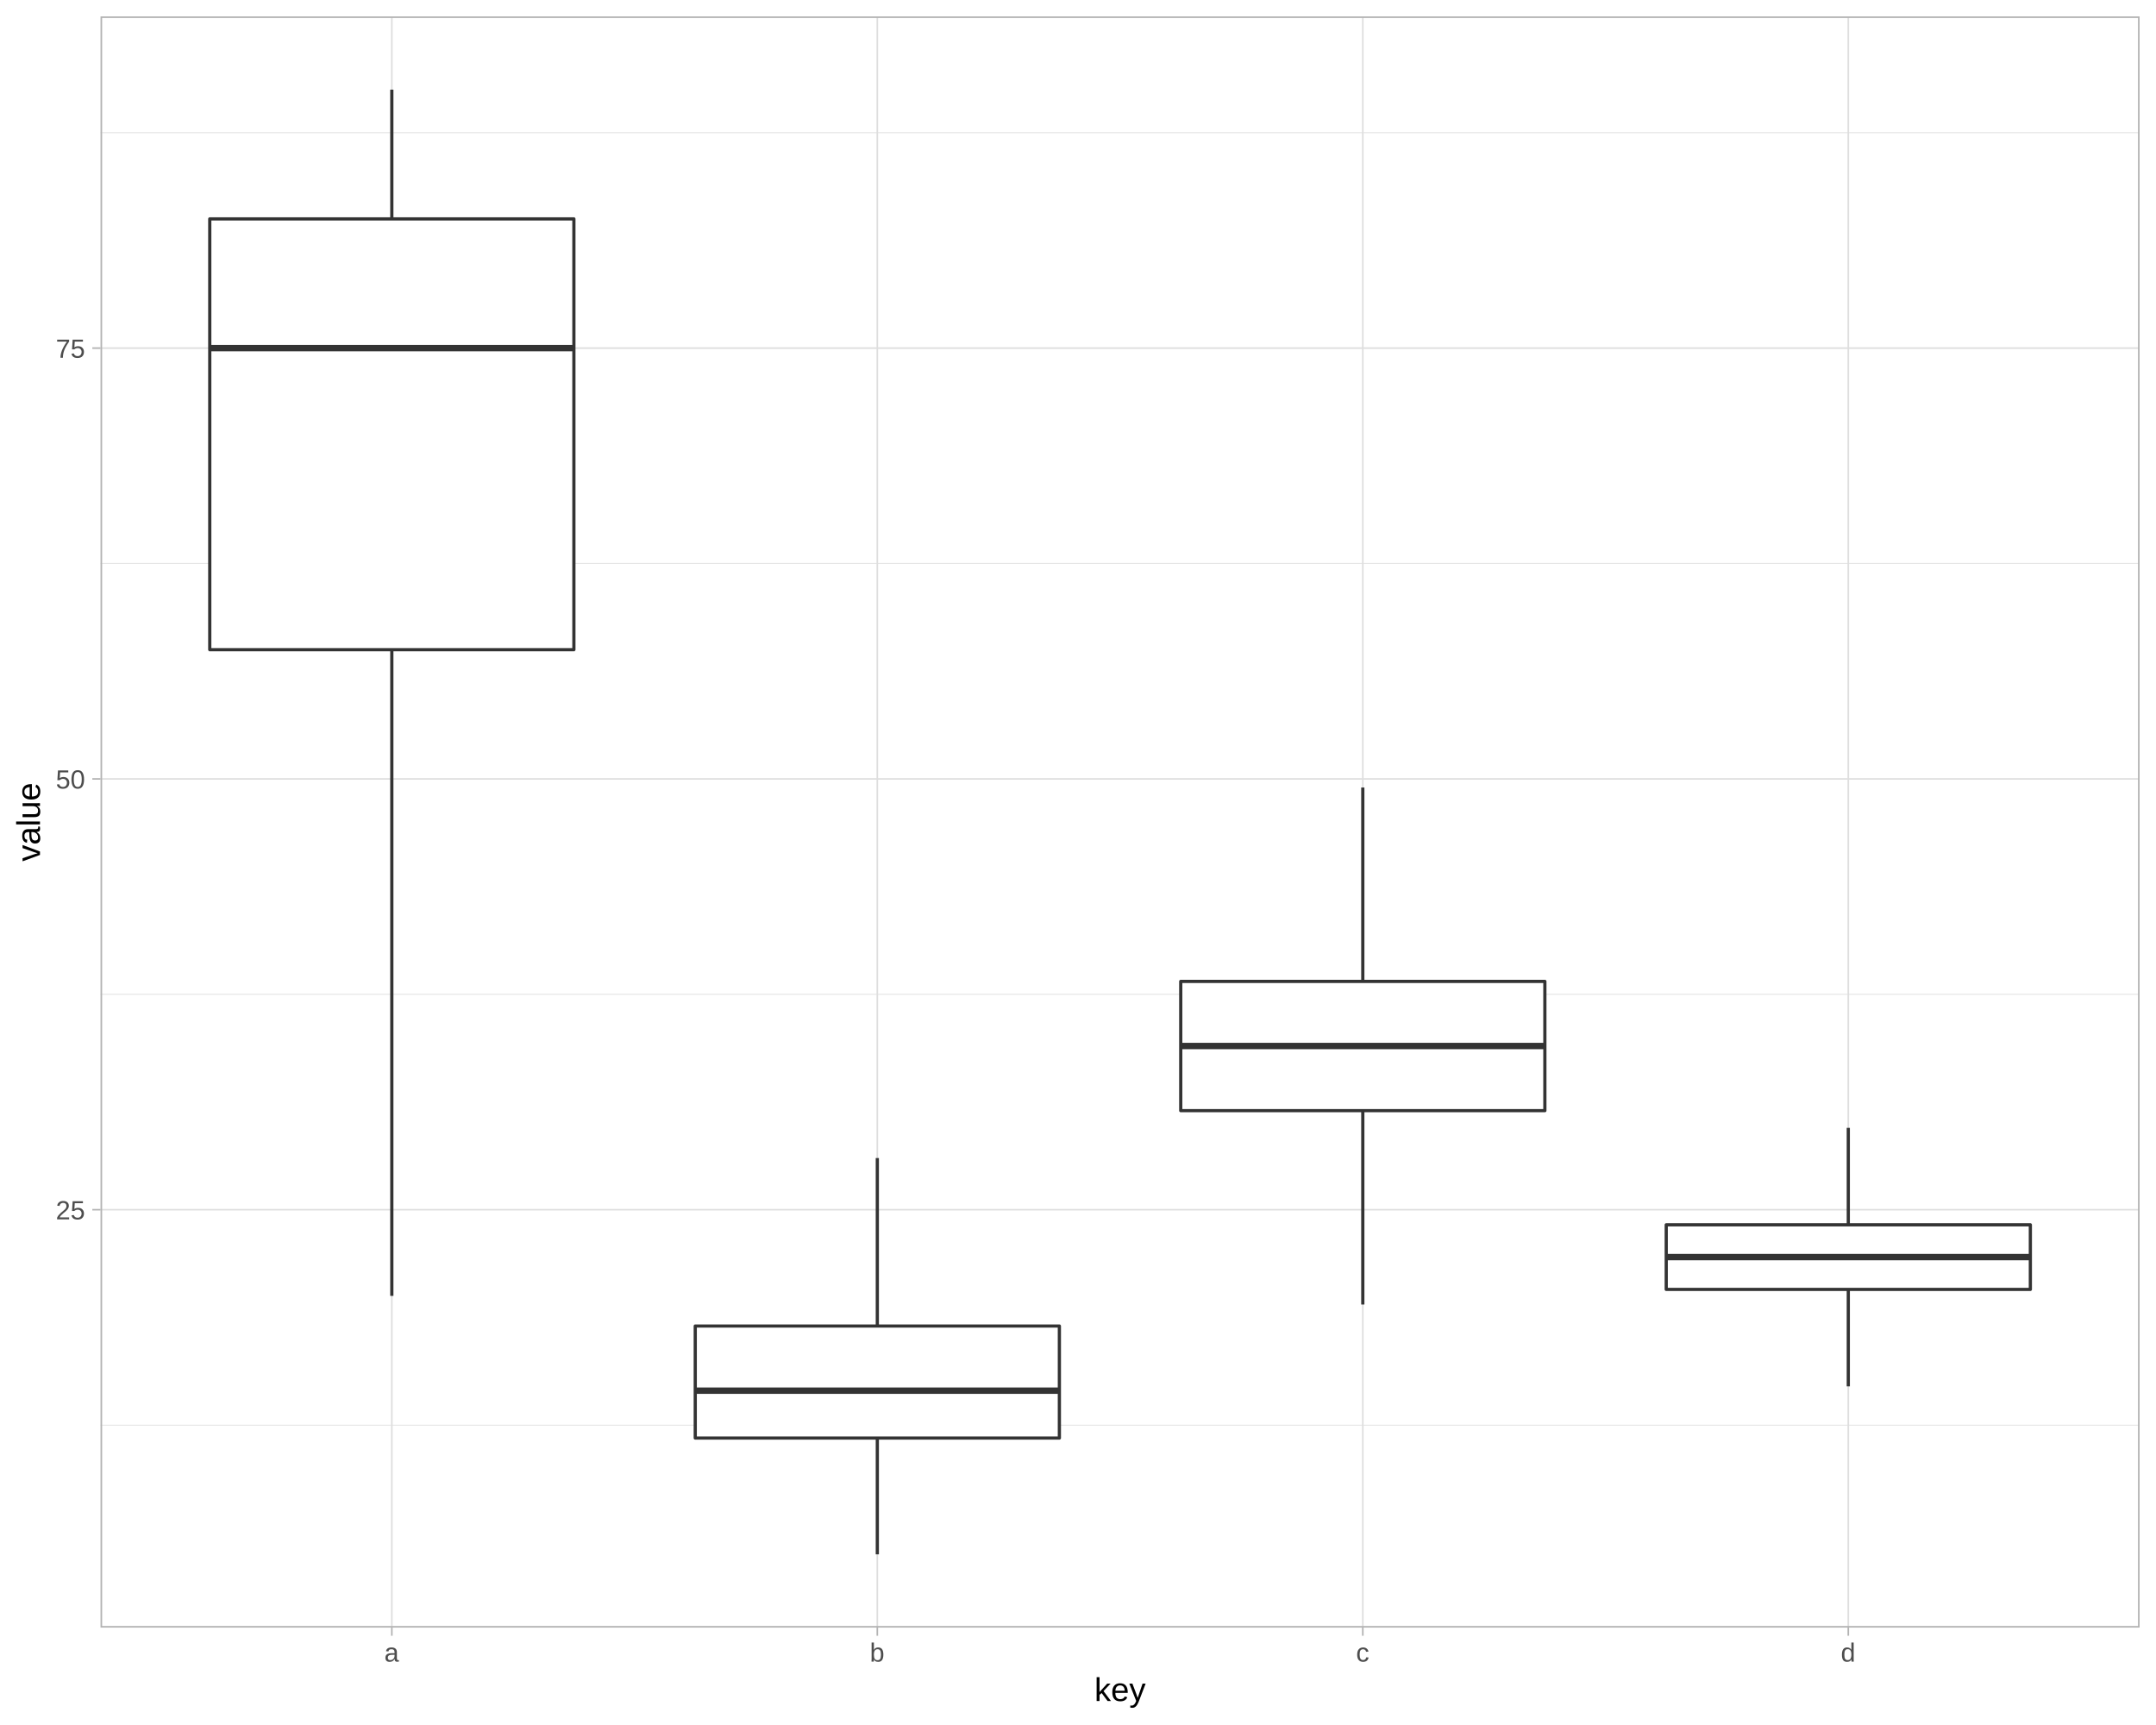
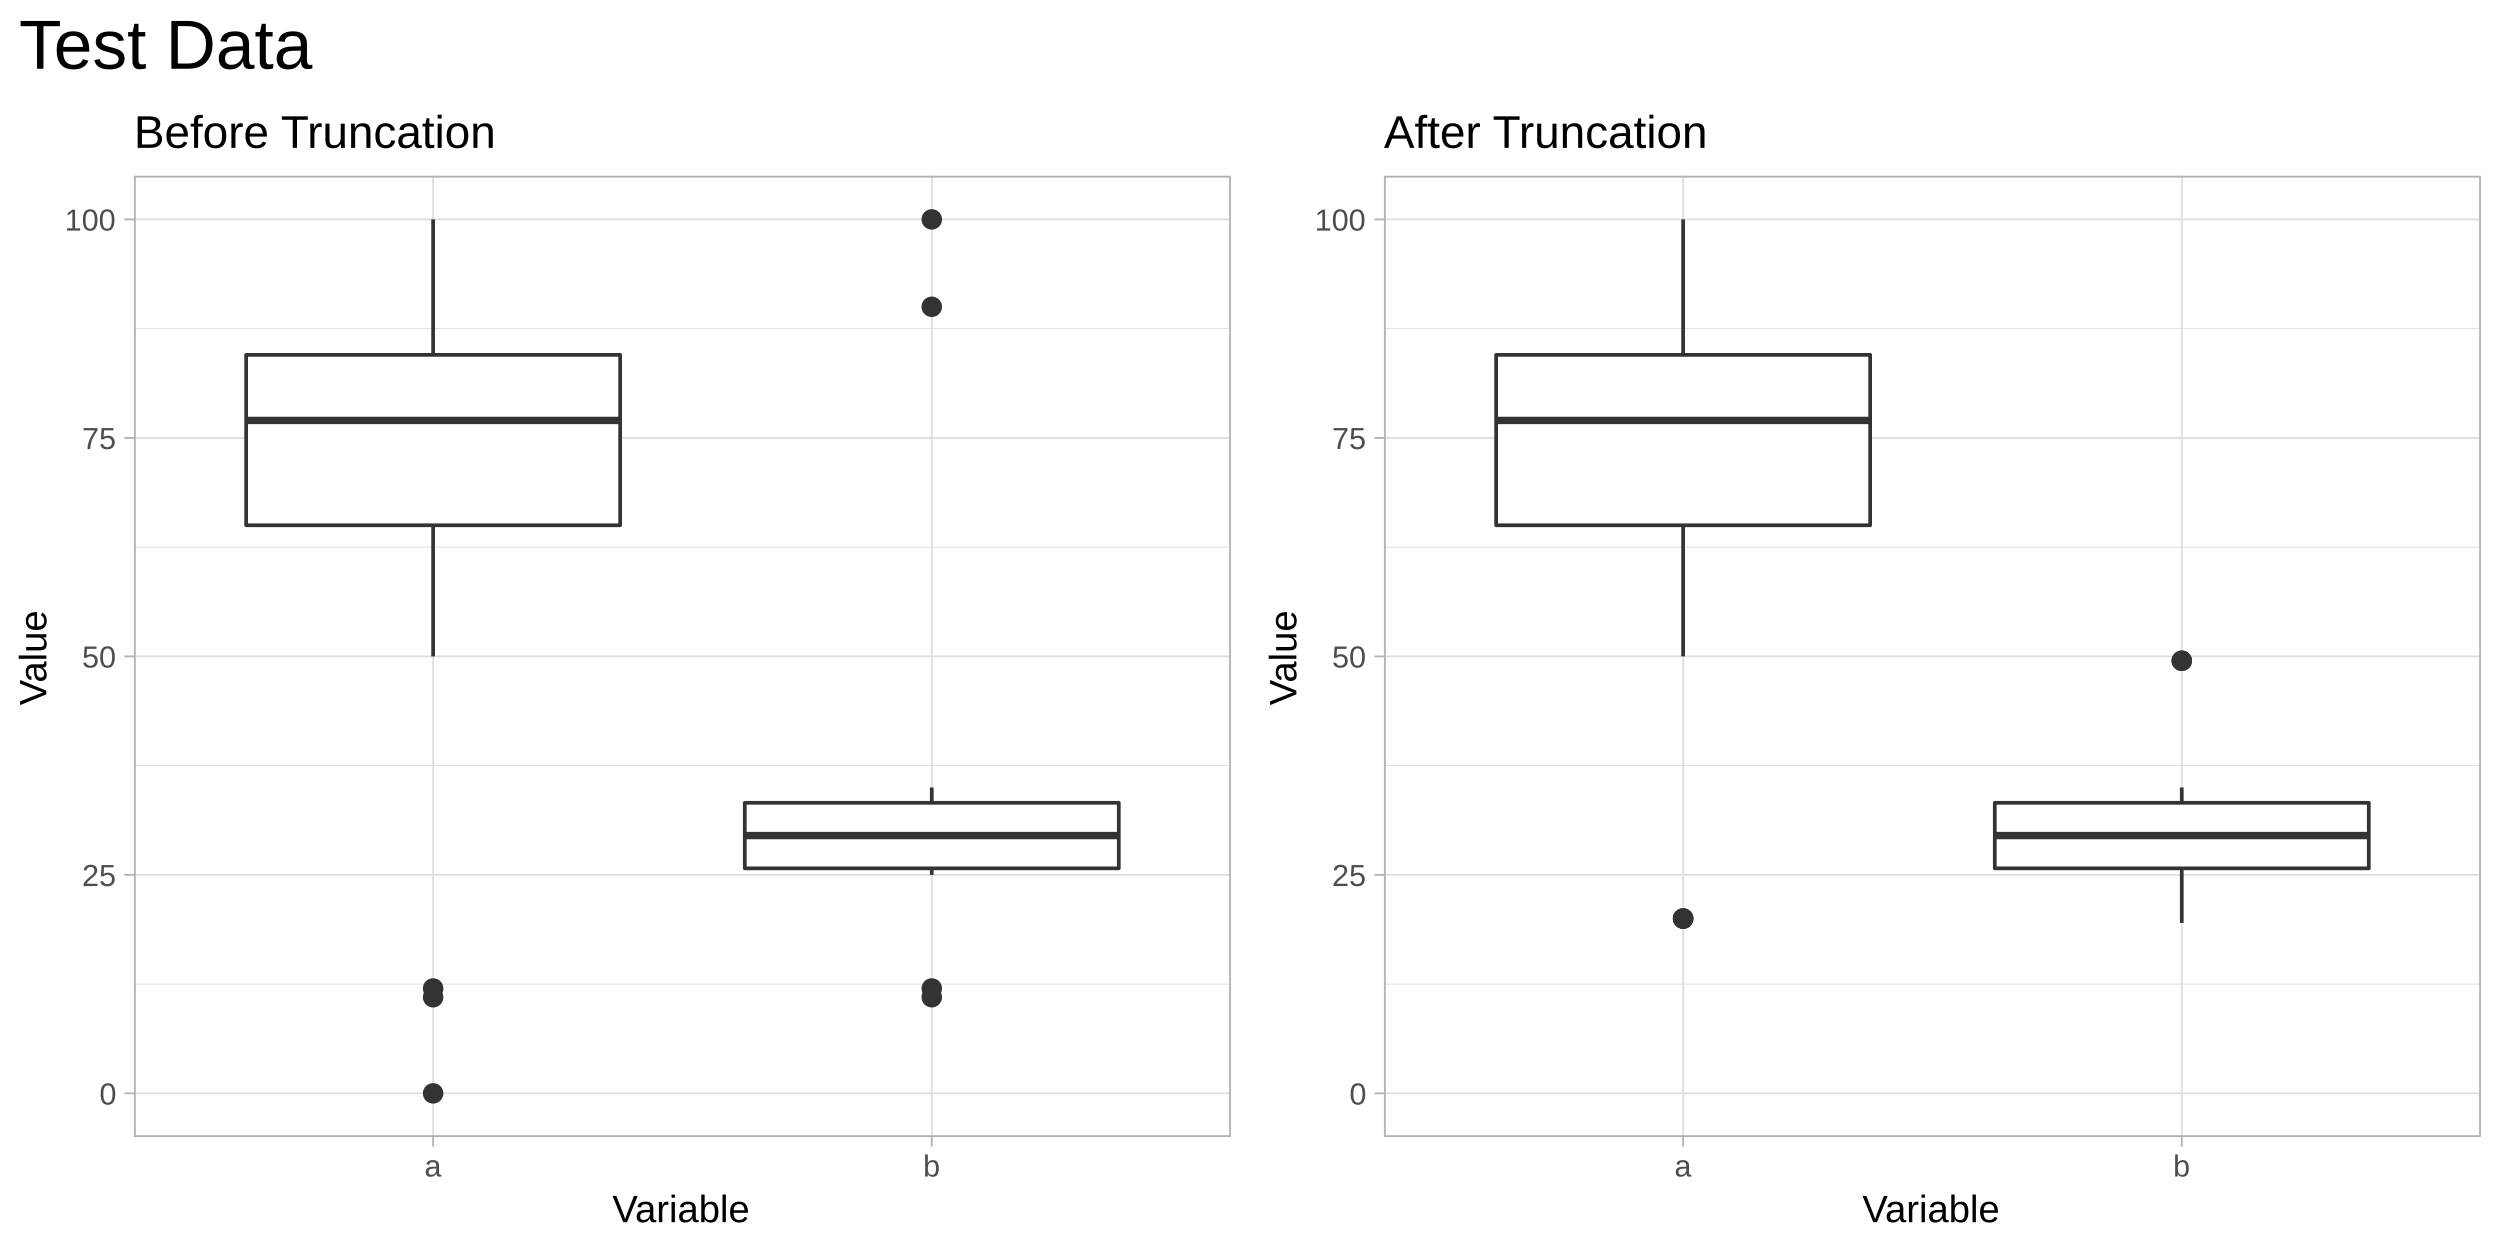
- <svg xmlns="http://www.w3.org/2000/svg" viewBox="0 0 720.00 576.00">
+ <svg xmlns="http://www.w3.org/2000/svg" viewBox="0 0 720.00 360.00">
  <defs>
    <style type="text/css">
    line, polyline, path, rect, circle {
      fill: none;
      stroke: #000000;
      stroke-linecap: round;
      stroke-linejoin: round;
      stroke-miterlimit: 10.00;
    }
  </style>
  </defs>
  <rect width="100%" height="100%" style="stroke: none; fill: #FFFFFF;" />
-   <rect x="0.00" y="0.00" width="720.00" height="576.00" style="stroke-width: 1.07; stroke: #FFFFFF; fill: #FFFFFF;" />
+   <rect x="0.00" y="0.00" width="720.00" height="360.00" style="stroke-width: 1.07; stroke: #FFFFFF; fill: #FFFFFF;" />
  <defs>
-     <clipPath id="cpMzMuNTY3N3w3MTQuNTIxfDU0My40NzR8NS40Nzk0NQ==">
-       <rect x="33.57" y="5.48" width="680.95" height="537.99" />
+     <clipPath id="cpMzguNTczfDM1NC41MjF8MzI3LjQ3NHw1MC42MDUz">
+       <rect x="38.57" y="50.61" width="315.95" height="276.87" />
    </clipPath>
  </defs>
-   <rect x="33.57" y="5.48" width="680.95" height="537.99" style="stroke-width: 1.07; stroke: none; fill: #FFFFFF;" clip-path="url(#cpMzMuNTY3N3w3MTQuNTIxfDU0My40NzR8NS40Nzk0NQ==)" />
-   <polyline points="33.57,475.87 714.52,475.87 " style="stroke-width: 0.27; stroke: #DEDEDE; stroke-linecap: butt;" clip-path="url(#cpMzMuNTY3N3w3MTQuNTIxfDU0My40NzR8NS40Nzk0NQ==)" />
-   <polyline points="33.57,332.02 714.52,332.02 " style="stroke-width: 0.27; stroke: #DEDEDE; stroke-linecap: butt;" clip-path="url(#cpMzMuNTY3N3w3MTQuNTIxfDU0My40NzR8NS40Nzk0NQ==)" />
-   <polyline points="33.57,188.17 714.52,188.17 " style="stroke-width: 0.27; stroke: #DEDEDE; stroke-linecap: butt;" clip-path="url(#cpMzMuNTY3N3w3MTQuNTIxfDU0My40NzR8NS40Nzk0NQ==)" />
-   <polyline points="33.57,44.32 714.52,44.32 " style="stroke-width: 0.27; stroke: #DEDEDE; stroke-linecap: butt;" clip-path="url(#cpMzMuNTY3N3w3MTQuNTIxfDU0My40NzR8NS40Nzk0NQ==)" />
-   <polyline points="33.57,403.94 714.52,403.94 " style="stroke-width: 0.53; stroke: #DEDEDE; stroke-linecap: butt;" clip-path="url(#cpMzMuNTY3N3w3MTQuNTIxfDU0My40NzR8NS40Nzk0NQ==)" />
-   <polyline points="33.57,260.09 714.52,260.09 " style="stroke-width: 0.53; stroke: #DEDEDE; stroke-linecap: butt;" clip-path="url(#cpMzMuNTY3N3w3MTQuNTIxfDU0My40NzR8NS40Nzk0NQ==)" />
-   <polyline points="33.57,116.24 714.52,116.24 " style="stroke-width: 0.53; stroke: #DEDEDE; stroke-linecap: butt;" clip-path="url(#cpMzMuNTY3N3w3MTQuNTIxfDU0My40NzR8NS40Nzk0NQ==)" />
-   <polyline points="130.85,543.47 130.85,5.48 " style="stroke-width: 0.53; stroke: #DEDEDE; stroke-linecap: butt;" clip-path="url(#cpMzMuNTY3N3w3MTQuNTIxfDU0My40NzR8NS40Nzk0NQ==)" />
-   <polyline points="292.98,543.47 292.98,5.48 " style="stroke-width: 0.53; stroke: #DEDEDE; stroke-linecap: butt;" clip-path="url(#cpMzMuNTY3N3w3MTQuNTIxfDU0My40NzR8NS40Nzk0NQ==)" />
-   <polyline points="455.11,543.47 455.11,5.48 " style="stroke-width: 0.53; stroke: #DEDEDE; stroke-linecap: butt;" clip-path="url(#cpMzMuNTY3N3w3MTQuNTIxfDU0My40NzR8NS40Nzk0NQ==)" />
-   <polyline points="617.24,543.47 617.24,5.48 " style="stroke-width: 0.53; stroke: #DEDEDE; stroke-linecap: butt;" clip-path="url(#cpMzMuNTY3N3w3MTQuNTIxfDU0My40NzR8NS40Nzk0NQ==)" />
-   <line x1="130.85" y1="73.09" x2="130.85" y2="29.93" style="stroke-width: 1.07; stroke: #333333; stroke-linecap: butt;" clip-path="url(#cpMzMuNTY3N3w3MTQuNTIxfDU0My40NzR8NS40Nzk0NQ==)" />
-   <line x1="130.85" y1="216.94" x2="130.85" y2="432.71" style="stroke-width: 1.07; stroke: #333333; stroke-linecap: butt;" clip-path="url(#cpMzMuNTY3N3w3MTQuNTIxfDU0My40NzR8NS40Nzk0NQ==)" />
-   <polyline points="70.05,73.09 70.05,216.94 191.65,216.94 191.65,73.09 70.05,73.09 " style="stroke-width: 1.07; stroke: #333333; fill: #FFFFFF;" clip-path="url(#cpMzMuNTY3N3w3MTQuNTIxfDU0My40NzR8NS40Nzk0NQ==)" />
-   <line x1="70.05" y1="116.24" x2="191.65" y2="116.24" style="stroke-width: 2.13; stroke: #333333; stroke-linecap: butt;" clip-path="url(#cpMzMuNTY3N3w3MTQuNTIxfDU0My40NzR8NS40Nzk0NQ==)" />
-   <line x1="292.98" y1="442.78" x2="292.98" y2="386.68" style="stroke-width: 1.07; stroke: #333333; stroke-linecap: butt;" clip-path="url(#cpMzMuNTY3N3w3MTQuNTIxfDU0My40NzR8NS40Nzk0NQ==)" />
-   <line x1="292.98" y1="480.18" x2="292.98" y2="519.02" style="stroke-width: 1.07; stroke: #333333; stroke-linecap: butt;" clip-path="url(#cpMzMuNTY3N3w3MTQuNTIxfDU0My40NzR8NS40Nzk0NQ==)" />
-   <polyline points="232.18,442.78 232.18,480.18 353.78,480.18 353.78,442.78 232.18,442.78 " style="stroke-width: 1.07; stroke: #333333; fill: #FFFFFF;" clip-path="url(#cpMzMuNTY3N3w3MTQuNTIxfDU0My40NzR8NS40Nzk0NQ==)" />
-   <line x1="232.18" y1="464.36" x2="353.78" y2="464.36" style="stroke-width: 2.13; stroke: #333333; stroke-linecap: butt;" clip-path="url(#cpMzMuNTY3N3w3MTQuNTIxfDU0My40NzR8NS40Nzk0NQ==)" />
-   <line x1="455.11" y1="327.70" x2="455.11" y2="262.97" style="stroke-width: 1.07; stroke: #333333; stroke-linecap: butt;" clip-path="url(#cpMzMuNTY3N3w3MTQuNTIxfDU0My40NzR8NS40Nzk0NQ==)" />
-   <line x1="455.11" y1="370.86" x2="455.11" y2="435.59" style="stroke-width: 1.07; stroke: #333333; stroke-linecap: butt;" clip-path="url(#cpMzMuNTY3N3w3MTQuNTIxfDU0My40NzR8NS40Nzk0NQ==)" />
-   <polyline points="394.31,327.70 394.31,370.86 515.91,370.86 515.91,327.70 394.31,327.70 " style="stroke-width: 1.07; stroke: #333333; fill: #FFFFFF;" clip-path="url(#cpMzMuNTY3N3w3MTQuNTIxfDU0My40NzR8NS40Nzk0NQ==)" />
-   <line x1="394.31" y1="349.28" x2="515.91" y2="349.28" style="stroke-width: 2.13; stroke: #333333; stroke-linecap: butt;" clip-path="url(#cpMzMuNTY3N3w3MTQuNTIxfDU0My40NzR8NS40Nzk0NQ==)" />
-   <line x1="617.24" y1="408.98" x2="617.24" y2="376.61" style="stroke-width: 1.07; stroke: #333333; stroke-linecap: butt;" clip-path="url(#cpMzMuNTY3N3w3MTQuNTIxfDU0My40NzR8NS40Nzk0NQ==)" />
-   <line x1="617.24" y1="430.55" x2="617.24" y2="462.92" style="stroke-width: 1.07; stroke: #333333; stroke-linecap: butt;" clip-path="url(#cpMzMuNTY3N3w3MTQuNTIxfDU0My40NzR8NS40Nzk0NQ==)" />
-   <polyline points="556.44,408.98 556.44,430.55 678.04,430.55 678.04,408.98 556.44,408.98 " style="stroke-width: 1.07; stroke: #333333; fill: #FFFFFF;" clip-path="url(#cpMzMuNTY3N3w3MTQuNTIxfDU0My40NzR8NS40Nzk0NQ==)" />
-   <line x1="556.44" y1="419.76" x2="678.04" y2="419.76" style="stroke-width: 2.13; stroke: #333333; stroke-linecap: butt;" clip-path="url(#cpMzMuNTY3N3w3MTQuNTIxfDU0My40NzR8NS40Nzk0NQ==)" />
-   <rect x="33.57" y="5.48" width="680.95" height="537.99" style="stroke-width: 1.07; stroke: #B3B3B3;" clip-path="url(#cpMzMuNTY3N3w3MTQuNTIxfDU0My40NzR8NS40Nzk0NQ==)" />
+   <rect x="38.57" y="50.61" width="315.95" height="276.87" style="stroke-width: 1.07; stroke: none; fill: #FFFFFF;" clip-path="url(#cpMzguNTczfDM1NC41MjF8MzI3LjQ3NHw1MC42MDUz)" />
+   <polyline points="38.57,283.43 354.52,283.43 " style="stroke-width: 0.27; stroke: #DEDEDE; stroke-linecap: butt;" clip-path="url(#cpMzguNTczfDM1NC41MjF8MzI3LjQ3NHw1MC42MDUz)" />
+   <polyline points="38.57,220.50 354.52,220.50 " style="stroke-width: 0.27; stroke: #DEDEDE; stroke-linecap: butt;" clip-path="url(#cpMzguNTczfDM1NC41MjF8MzI3LjQ3NHw1MC42MDUz)" />
+   <polyline points="38.57,157.58 354.52,157.58 " style="stroke-width: 0.27; stroke: #DEDEDE; stroke-linecap: butt;" clip-path="url(#cpMzguNTczfDM1NC41MjF8MzI3LjQ3NHw1MC42MDUz)" />
+   <polyline points="38.57,94.65 354.52,94.65 " style="stroke-width: 0.27; stroke: #DEDEDE; stroke-linecap: butt;" clip-path="url(#cpMzguNTczfDM1NC41MjF8MzI3LjQ3NHw1MC42MDUz)" />
+   <polyline points="38.57,314.89 354.52,314.89 " style="stroke-width: 0.53; stroke: #DEDEDE; stroke-linecap: butt;" clip-path="url(#cpMzguNTczfDM1NC41MjF8MzI3LjQ3NHw1MC42MDUz)" />
+   <polyline points="38.57,251.96 354.52,251.96 " style="stroke-width: 0.53; stroke: #DEDEDE; stroke-linecap: butt;" clip-path="url(#cpMzguNTczfDM1NC41MjF8MzI3LjQ3NHw1MC42MDUz)" />
+   <polyline points="38.57,189.04 354.52,189.04 " style="stroke-width: 0.53; stroke: #DEDEDE; stroke-linecap: butt;" clip-path="url(#cpMzguNTczfDM1NC41MjF8MzI3LjQ3NHw1MC42MDUz)" />
+   <polyline points="38.57,126.12 354.52,126.12 " style="stroke-width: 0.53; stroke: #DEDEDE; stroke-linecap: butt;" clip-path="url(#cpMzguNTczfDM1NC41MjF8MzI3LjQ3NHw1MC42MDUz)" />
+   <polyline points="38.57,63.19 354.52,63.19 " style="stroke-width: 0.53; stroke: #DEDEDE; stroke-linecap: butt;" clip-path="url(#cpMzguNTczfDM1NC41MjF8MzI3LjQ3NHw1MC42MDUz)" />
+   <polyline points="124.74,327.47 124.74,50.61 " style="stroke-width: 0.53; stroke: #DEDEDE; stroke-linecap: butt;" clip-path="url(#cpMzguNTczfDM1NC41MjF8MzI3LjQ3NHw1MC42MDUz)" />
+   <polyline points="268.35,327.47 268.35,50.61 " style="stroke-width: 0.53; stroke: #DEDEDE; stroke-linecap: butt;" clip-path="url(#cpMzguNTczfDM1NC41MjF8MzI3LjQ3NHw1MC42MDUz)" />
+   <circle cx="124.74" cy="314.89" r="1.95pt" style="stroke-width: 0.71; stroke: #333333; fill: #333333;" clip-path="url(#cpMzguNTczfDM1NC41MjF8MzI3LjQ3NHw1MC42MDUz)" />
+   <circle cx="124.74" cy="287.20" r="1.95pt" style="stroke-width: 0.71; stroke: #333333; fill: #333333;" clip-path="url(#cpMzguNTczfDM1NC41MjF8MzI3LjQ3NHw1MC42MDUz)" />
+   <circle cx="124.74" cy="284.69" r="1.95pt" style="stroke-width: 0.71; stroke: #333333; fill: #333333;" clip-path="url(#cpMzguNTczfDM1NC41MjF8MzI3LjQ3NHw1MC42MDUz)" />
+   <line x1="124.74" y1="102.20" x2="124.74" y2="63.19" style="stroke-width: 1.07; stroke: #333333; stroke-linecap: butt;" clip-path="url(#cpMzguNTczfDM1NC41MjF8MzI3LjQ3NHw1MC42MDUz)" />
+   <line x1="124.74" y1="151.28" x2="124.74" y2="189.04" style="stroke-width: 1.07; stroke: #333333; stroke-linecap: butt;" clip-path="url(#cpMzguNTczfDM1NC41MjF8MzI3LjQ3NHw1MC42MDUz)" />
+   <polyline points="70.89,102.20 70.89,151.28 178.60,151.28 178.60,102.20 70.89,102.20 " style="stroke-width: 1.07; stroke: #333333; fill: #FFFFFF;" clip-path="url(#cpMzguNTczfDM1NC41MjF8MzI3LjQ3NHw1MC42MDUz)" />
+   <line x1="70.89" y1="121.08" x2="178.60" y2="121.08" style="stroke-width: 2.13; stroke: #333333; stroke-linecap: butt;" clip-path="url(#cpMzguNTczfDM1NC41MjF8MzI3LjQ3NHw1MC42MDUz)" />
+   <circle cx="268.35" cy="287.20" r="1.95pt" style="stroke-width: 0.71; stroke: #333333; fill: #333333;" clip-path="url(#cpMzguNTczfDM1NC41MjF8MzI3LjQ3NHw1MC42MDUz)" />
+   <circle cx="268.35" cy="284.69" r="1.95pt" style="stroke-width: 0.71; stroke: #333333; fill: #333333;" clip-path="url(#cpMzguNTczfDM1NC41MjF8MzI3LjQ3NHw1MC42MDUz)" />
+   <circle cx="268.35" cy="63.19" r="1.95pt" style="stroke-width: 0.71; stroke: #333333; fill: #333333;" clip-path="url(#cpMzguNTczfDM1NC41MjF8MzI3LjQ3NHw1MC42MDUz)" />
+   <circle cx="268.35" cy="88.36" r="1.95pt" style="stroke-width: 0.71; stroke: #333333; fill: #333333;" clip-path="url(#cpMzguNTczfDM1NC41MjF8MzI3LjQ3NHw1MC42MDUz)" />
+   <line x1="268.35" y1="231.20" x2="268.35" y2="226.79" style="stroke-width: 1.07; stroke: #333333; stroke-linecap: butt;" clip-path="url(#cpMzguNTczfDM1NC41MjF8MzI3LjQ3NHw1MC42MDUz)" />
+   <line x1="268.35" y1="250.08" x2="268.35" y2="251.96" style="stroke-width: 1.07; stroke: #333333; stroke-linecap: butt;" clip-path="url(#cpMzguNTczfDM1NC41MjF8MzI3LjQ3NHw1MC42MDUz)" />
+   <polyline points="214.50,231.20 214.50,250.08 322.21,250.08 322.21,231.20 214.50,231.20 " style="stroke-width: 1.07; stroke: #333333; fill: #FFFFFF;" clip-path="url(#cpMzguNTczfDM1NC41MjF8MzI3LjQ3NHw1MC42MDUz)" />
+   <line x1="214.50" y1="240.64" x2="322.21" y2="240.64" style="stroke-width: 2.13; stroke: #333333; stroke-linecap: butt;" clip-path="url(#cpMzguNTczfDM1NC41MjF8MzI3LjQ3NHw1MC42MDUz)" />
+   <rect x="38.57" y="50.61" width="315.95" height="276.87" style="stroke-width: 1.07; stroke: #B3B3B3;" clip-path="url(#cpMzguNTczfDM1NC41MjF8MzI3LjQ3NHw1MC42MDUz)" />
  <defs>
-     <clipPath id="cpMHw3MjB8NTc2fDA=">
-       <rect x="0.00" y="0.00" width="720.00" height="576.00" />
+     <clipPath id="cpMHw3MjB8MzYwfDA=">
+       <rect x="0.00" y="0.00" width="720.00" height="360.00" />
    </clipPath>
  </defs>
-   <g clip-path="url(#cpMHw3MjB8NTc2fDA=)">
-     <text x="18.63" y="407.16" style="font-size: 8.80px; fill: #4D4D4D; font-family: Arial;" textLength="10.01px" lengthAdjust="spacingAndGlyphs">25</text>
+   <defs>
+     <clipPath id="cpMzk4LjU3M3w3MTQuNTIxfDMyNy40NzR8NTAuNjA1Mw==">
+       <rect x="398.57" y="50.61" width="315.95" height="276.87" />
+     </clipPath>
+   </defs>
+   <rect x="398.57" y="50.61" width="315.95" height="276.87" style="stroke-width: 1.07; stroke: none; fill: #FFFFFF;" clip-path="url(#cpMzk4LjU3M3w3MTQuNTIxfDMyNy40NzR8NTAuNjA1Mw==)" />
+   <polyline points="398.57,283.43 714.52,283.43 " style="stroke-width: 0.27; stroke: #DEDEDE; stroke-linecap: butt;" clip-path="url(#cpMzk4LjU3M3w3MTQuNTIxfDMyNy40NzR8NTAuNjA1Mw==)" />
+   <polyline points="398.57,220.50 714.52,220.50 " style="stroke-width: 0.27; stroke: #DEDEDE; stroke-linecap: butt;" clip-path="url(#cpMzk4LjU3M3w3MTQuNTIxfDMyNy40NzR8NTAuNjA1Mw==)" />
+   <polyline points="398.57,157.58 714.52,157.58 " style="stroke-width: 0.27; stroke: #DEDEDE; stroke-linecap: butt;" clip-path="url(#cpMzk4LjU3M3w3MTQuNTIxfDMyNy40NzR8NTAuNjA1Mw==)" />
+   <polyline points="398.57,94.65 714.52,94.65 " style="stroke-width: 0.27; stroke: #DEDEDE; stroke-linecap: butt;" clip-path="url(#cpMzk4LjU3M3w3MTQuNTIxfDMyNy40NzR8NTAuNjA1Mw==)" />
+   <polyline points="398.57,314.89 714.52,314.89 " style="stroke-width: 0.53; stroke: #DEDEDE; stroke-linecap: butt;" clip-path="url(#cpMzk4LjU3M3w3MTQuNTIxfDMyNy40NzR8NTAuNjA1Mw==)" />
+   <polyline points="398.57,251.96 714.52,251.96 " style="stroke-width: 0.53; stroke: #DEDEDE; stroke-linecap: butt;" clip-path="url(#cpMzk4LjU3M3w3MTQuNTIxfDMyNy40NzR8NTAuNjA1Mw==)" />
+   <polyline points="398.57,189.04 714.52,189.04 " style="stroke-width: 0.53; stroke: #DEDEDE; stroke-linecap: butt;" clip-path="url(#cpMzk4LjU3M3w3MTQuNTIxfDMyNy40NzR8NTAuNjA1Mw==)" />
+   <polyline points="398.57,126.12 714.52,126.12 " style="stroke-width: 0.53; stroke: #DEDEDE; stroke-linecap: butt;" clip-path="url(#cpMzk4LjU3M3w3MTQuNTIxfDMyNy40NzR8NTAuNjA1Mw==)" />
+   <polyline points="398.57,63.19 714.52,63.19 " style="stroke-width: 0.53; stroke: #DEDEDE; stroke-linecap: butt;" clip-path="url(#cpMzk4LjU3M3w3MTQuNTIxfDMyNy40NzR8NTAuNjA1Mw==)" />
+   <polyline points="484.74,327.47 484.74,50.61 " style="stroke-width: 0.53; stroke: #DEDEDE; stroke-linecap: butt;" clip-path="url(#cpMzk4LjU3M3w3MTQuNTIxfDMyNy40NzR8NTAuNjA1Mw==)" />
+   <polyline points="628.35,327.47 628.35,50.61 " style="stroke-width: 0.53; stroke: #DEDEDE; stroke-linecap: butt;" clip-path="url(#cpMzk4LjU3M3w3MTQuNTIxfDMyNy40NzR8NTAuNjA1Mw==)" />
+   <circle cx="484.74" cy="264.55" r="1.95pt" style="stroke-width: 0.71; stroke: #333333; fill: #333333;" clip-path="url(#cpMzk4LjU3M3w3MTQuNTIxfDMyNy40NzR8NTAuNjA1Mw==)" />
+   <circle cx="484.74" cy="264.55" r="1.95pt" style="stroke-width: 0.71; stroke: #333333; fill: #333333;" clip-path="url(#cpMzk4LjU3M3w3MTQuNTIxfDMyNy40NzR8NTAuNjA1Mw==)" />
+   <circle cx="484.74" cy="264.55" r="1.95pt" style="stroke-width: 0.71; stroke: #333333; fill: #333333;" clip-path="url(#cpMzk4LjU3M3w3MTQuNTIxfDMyNy40NzR8NTAuNjA1Mw==)" />
+   <line x1="484.74" y1="102.20" x2="484.74" y2="63.19" style="stroke-width: 1.07; stroke: #333333; stroke-linecap: butt;" clip-path="url(#cpMzk4LjU3M3w3MTQuNTIxfDMyNy40NzR8NTAuNjA1Mw==)" />
+   <line x1="484.74" y1="151.28" x2="484.74" y2="189.04" style="stroke-width: 1.07; stroke: #333333; stroke-linecap: butt;" clip-path="url(#cpMzk4LjU3M3w3MTQuNTIxfDMyNy40NzR8NTAuNjA1Mw==)" />
+   <polyline points="430.89,102.20 430.89,151.28 538.60,151.28 538.60,102.20 430.89,102.20 " style="stroke-width: 1.07; stroke: #333333; fill: #FFFFFF;" clip-path="url(#cpMzk4LjU3M3w3MTQuNTIxfDMyNy40NzR8NTAuNjA1Mw==)" />
+   <line x1="430.89" y1="121.08" x2="538.60" y2="121.08" style="stroke-width: 2.13; stroke: #333333; stroke-linecap: butt;" clip-path="url(#cpMzk4LjU3M3w3MTQuNTIxfDMyNy40NzR8NTAuNjA1Mw==)" />
+   <circle cx="628.35" cy="190.30" r="1.95pt" style="stroke-width: 0.71; stroke: #333333; fill: #333333;" clip-path="url(#cpMzk4LjU3M3w3MTQuNTIxfDMyNy40NzR8NTAuNjA1Mw==)" />
+   <circle cx="628.35" cy="190.30" r="1.95pt" style="stroke-width: 0.71; stroke: #333333; fill: #333333;" clip-path="url(#cpMzk4LjU3M3w3MTQuNTIxfDMyNy40NzR8NTAuNjA1Mw==)" />
+   <line x1="628.35" y1="231.20" x2="628.35" y2="226.79" style="stroke-width: 1.07; stroke: #333333; stroke-linecap: butt;" clip-path="url(#cpMzk4LjU3M3w3MTQuNTIxfDMyNy40NzR8NTAuNjA1Mw==)" />
+   <line x1="628.35" y1="250.08" x2="628.35" y2="265.81" style="stroke-width: 1.07; stroke: #333333; stroke-linecap: butt;" clip-path="url(#cpMzk4LjU3M3w3MTQuNTIxfDMyNy40NzR8NTAuNjA1Mw==)" />
+   <polyline points="574.50,231.20 574.50,250.08 682.21,250.08 682.21,231.20 574.50,231.20 " style="stroke-width: 1.07; stroke: #333333; fill: #FFFFFF;" clip-path="url(#cpMzk4LjU3M3w3MTQuNTIxfDMyNy40NzR8NTAuNjA1Mw==)" />
+   <line x1="574.50" y1="240.64" x2="682.21" y2="240.64" style="stroke-width: 2.13; stroke: #333333; stroke-linecap: butt;" clip-path="url(#cpMzk4LjU3M3w3MTQuNTIxfDMyNy40NzR8NTAuNjA1Mw==)" />
+   <rect x="398.57" y="50.61" width="315.95" height="276.87" style="stroke-width: 1.07; stroke: #B3B3B3;" clip-path="url(#cpMzk4LjU3M3w3MTQuNTIxfDMyNy40NzR8NTAuNjA1Mw==)" />
+   <defs>
+     <clipPath id="cpMHw3MjB8MzYwfDA=">
+       <rect x="0.00" y="0.00" width="720.00" height="360.00" />
+     </clipPath>
+   </defs>
+   <g clip-path="url(#cpMHw3MjB8MzYwfDA=)">
+     <text x="28.64" y="318.11" style="font-size: 8.80px; fill: #4D4D4D; font-family: Arial;" textLength="5.01px" lengthAdjust="spacingAndGlyphs">0</text>
  </g>
-   <g clip-path="url(#cpMHw3MjB8NTc2fDA=)">
-     <text x="18.63" y="263.31" style="font-size: 8.80px; fill: #4D4D4D; font-family: Arial;" textLength="10.01px" lengthAdjust="spacingAndGlyphs">50</text>
+   <g clip-path="url(#cpMHw3MjB8MzYwfDA=)">
+     <text x="23.63" y="255.18" style="font-size: 8.80px; fill: #4D4D4D; font-family: Arial;" textLength="10.01px" lengthAdjust="spacingAndGlyphs">25</text>
  </g>
-   <g clip-path="url(#cpMHw3MjB8NTc2fDA=)">
-     <text x="18.63" y="119.46" style="font-size: 8.80px; fill: #4D4D4D; font-family: Arial;" textLength="10.01px" lengthAdjust="spacingAndGlyphs">75</text>
+   <g clip-path="url(#cpMHw3MjB8MzYwfDA=)">
+     <text x="23.63" y="192.26" style="font-size: 8.80px; fill: #4D4D4D; font-family: Arial;" textLength="10.01px" lengthAdjust="spacingAndGlyphs">50</text>
  </g>
-   <polyline points="30.83,403.94 33.57,403.94 " style="stroke-width: 0.53; stroke: #B3B3B3; stroke-linecap: butt;" clip-path="url(#cpMHw3MjB8NTc2fDA=)" />
-   <polyline points="30.83,260.09 33.57,260.09 " style="stroke-width: 0.53; stroke: #B3B3B3; stroke-linecap: butt;" clip-path="url(#cpMHw3MjB8NTc2fDA=)" />
-   <polyline points="30.83,116.24 33.57,116.24 " style="stroke-width: 0.53; stroke: #B3B3B3; stroke-linecap: butt;" clip-path="url(#cpMHw3MjB8NTc2fDA=)" />
-   <polyline points="130.85,546.21 130.85,543.47 " style="stroke-width: 0.53; stroke: #B3B3B3; stroke-linecap: butt;" clip-path="url(#cpMHw3MjB8NTc2fDA=)" />
-   <polyline points="292.98,546.21 292.98,543.47 " style="stroke-width: 0.53; stroke: #B3B3B3; stroke-linecap: butt;" clip-path="url(#cpMHw3MjB8NTc2fDA=)" />
-   <polyline points="455.11,546.21 455.11,543.47 " style="stroke-width: 0.53; stroke: #B3B3B3; stroke-linecap: butt;" clip-path="url(#cpMHw3MjB8NTc2fDA=)" />
-   <polyline points="617.24,546.21 617.24,543.47 " style="stroke-width: 0.53; stroke: #B3B3B3; stroke-linecap: butt;" clip-path="url(#cpMHw3MjB8NTc2fDA=)" />
-   <g clip-path="url(#cpMHw3MjB8NTc2fDA=)">
-     <text x="128.34" y="554.84" style="font-size: 8.80px; fill: #4D4D4D; font-family: Arial;" textLength="5.01px" lengthAdjust="spacingAndGlyphs">a</text>
+   <g clip-path="url(#cpMHw3MjB8MzYwfDA=)">
+     <text x="23.63" y="129.33" style="font-size: 8.80px; fill: #4D4D4D; font-family: Arial;" textLength="10.01px" lengthAdjust="spacingAndGlyphs">75</text>
  </g>
-   <g clip-path="url(#cpMHw3MjB8NTc2fDA=)">
-     <text x="290.48" y="554.84" style="font-size: 8.80px; fill: #4D4D4D; font-family: Arial;" textLength="5.01px" lengthAdjust="spacingAndGlyphs">b</text>
+   <g clip-path="url(#cpMHw3MjB8MzYwfDA=)">
+     <text x="18.63" y="66.41" style="font-size: 8.80px; fill: #4D4D4D; font-family: Arial;" textLength="15.02px" lengthAdjust="spacingAndGlyphs">100</text>
  </g>
-   <g clip-path="url(#cpMHw3MjB8NTc2fDA=)">
-     <text x="452.86" y="554.84" style="font-size: 8.80px; fill: #4D4D4D; font-family: Arial;" textLength="4.50px" lengthAdjust="spacingAndGlyphs">c</text>
+   <polyline points="35.83,314.89 38.57,314.89 " style="stroke-width: 0.53; stroke: #B3B3B3; stroke-linecap: butt;" clip-path="url(#cpMHw3MjB8MzYwfDA=)" />
+   <polyline points="35.83,251.96 38.57,251.96 " style="stroke-width: 0.53; stroke: #B3B3B3; stroke-linecap: butt;" clip-path="url(#cpMHw3MjB8MzYwfDA=)" />
+   <polyline points="35.83,189.04 38.57,189.04 " style="stroke-width: 0.53; stroke: #B3B3B3; stroke-linecap: butt;" clip-path="url(#cpMHw3MjB8MzYwfDA=)" />
+   <polyline points="35.83,126.12 38.57,126.12 " style="stroke-width: 0.53; stroke: #B3B3B3; stroke-linecap: butt;" clip-path="url(#cpMHw3MjB8MzYwfDA=)" />
+   <polyline points="35.83,63.19 38.57,63.19 " style="stroke-width: 0.53; stroke: #B3B3B3; stroke-linecap: butt;" clip-path="url(#cpMHw3MjB8MzYwfDA=)" />
+   <g clip-path="url(#cpMHw3MjB8MzYwfDA=)">
+     <text x="388.64" y="318.11" style="font-size: 8.80px; fill: #4D4D4D; font-family: Arial;" textLength="5.01px" lengthAdjust="spacingAndGlyphs">0</text>
  </g>
-   <g clip-path="url(#cpMHw3MjB8NTc2fDA=)">
-     <text x="614.74" y="554.84" style="font-size: 8.80px; fill: #4D4D4D; font-family: Arial;" textLength="5.01px" lengthAdjust="spacingAndGlyphs">d</text>
+   <g clip-path="url(#cpMHw3MjB8MzYwfDA=)">
+     <text x="383.63" y="255.18" style="font-size: 8.80px; fill: #4D4D4D; font-family: Arial;" textLength="10.01px" lengthAdjust="spacingAndGlyphs">25</text>
  </g>
-   <g clip-path="url(#cpMHw3MjB8NTc2fDA=)">
-     <text x="365.49" y="567.99" style="font-size: 11.00px; font-family: Arial;" textLength="17.12px" lengthAdjust="spacingAndGlyphs">key</text>
+   <g clip-path="url(#cpMHw3MjB8MzYwfDA=)">
+     <text x="383.63" y="192.26" style="font-size: 8.80px; fill: #4D4D4D; font-family: Arial;" textLength="10.01px" lengthAdjust="spacingAndGlyphs">50</text>
  </g>
-   <g clip-path="url(#cpMHw3MjB8NTc2fDA=)">
-     <text transform="translate(13.35,287.63) rotate(-90)" style="font-size: 11.00px; font-family: Arial;" textLength="26.30px" lengthAdjust="spacingAndGlyphs">value</text>
+   <g clip-path="url(#cpMHw3MjB8MzYwfDA=)">
+     <text x="383.63" y="129.33" style="font-size: 8.80px; fill: #4D4D4D; font-family: Arial;" textLength="10.01px" lengthAdjust="spacingAndGlyphs">75</text>
  </g>
+   <g clip-path="url(#cpMHw3MjB8MzYwfDA=)">
+     <text x="378.63" y="66.41" style="font-size: 8.80px; fill: #4D4D4D; font-family: Arial;" textLength="15.02px" lengthAdjust="spacingAndGlyphs">100</text>
+   </g>
+   <polyline points="395.83,314.89 398.57,314.89 " style="stroke-width: 0.53; stroke: #B3B3B3; stroke-linecap: butt;" clip-path="url(#cpMHw3MjB8MzYwfDA=)" />
+   <polyline points="395.83,251.96 398.57,251.96 " style="stroke-width: 0.53; stroke: #B3B3B3; stroke-linecap: butt;" clip-path="url(#cpMHw3MjB8MzYwfDA=)" />
+   <polyline points="395.83,189.04 398.57,189.04 " style="stroke-width: 0.53; stroke: #B3B3B3; stroke-linecap: butt;" clip-path="url(#cpMHw3MjB8MzYwfDA=)" />
+   <polyline points="395.83,126.12 398.57,126.12 " style="stroke-width: 0.53; stroke: #B3B3B3; stroke-linecap: butt;" clip-path="url(#cpMHw3MjB8MzYwfDA=)" />
+   <polyline points="395.83,63.19 398.57,63.19 " style="stroke-width: 0.53; stroke: #B3B3B3; stroke-linecap: butt;" clip-path="url(#cpMHw3MjB8MzYwfDA=)" />
+   <polyline points="124.74,330.21 124.74,327.47 " style="stroke-width: 0.53; stroke: #B3B3B3; stroke-linecap: butt;" clip-path="url(#cpMHw3MjB8MzYwfDA=)" />
+   <polyline points="268.35,330.21 268.35,327.47 " style="stroke-width: 0.53; stroke: #B3B3B3; stroke-linecap: butt;" clip-path="url(#cpMHw3MjB8MzYwfDA=)" />
+   <g clip-path="url(#cpMHw3MjB8MzYwfDA=)">
+     <text x="122.24" y="338.84" style="font-size: 8.80px; fill: #4D4D4D; font-family: Arial;" textLength="5.01px" lengthAdjust="spacingAndGlyphs">a</text>
+   </g>
+   <g clip-path="url(#cpMHw3MjB8MzYwfDA=)">
+     <text x="265.85" y="338.84" style="font-size: 8.80px; fill: #4D4D4D; font-family: Arial;" textLength="5.01px" lengthAdjust="spacingAndGlyphs">b</text>
+   </g>
+   <polyline points="484.74,330.21 484.74,327.47 " style="stroke-width: 0.53; stroke: #B3B3B3; stroke-linecap: butt;" clip-path="url(#cpMHw3MjB8MzYwfDA=)" />
+   <polyline points="628.35,330.21 628.35,327.47 " style="stroke-width: 0.53; stroke: #B3B3B3; stroke-linecap: butt;" clip-path="url(#cpMHw3MjB8MzYwfDA=)" />
+   <g clip-path="url(#cpMHw3MjB8MzYwfDA=)">
+     <text x="482.24" y="338.84" style="font-size: 8.80px; fill: #4D4D4D; font-family: Arial;" textLength="5.01px" lengthAdjust="spacingAndGlyphs">a</text>
+   </g>
+   <g clip-path="url(#cpMHw3MjB8MzYwfDA=)">
+     <text x="625.85" y="338.84" style="font-size: 8.80px; fill: #4D4D4D; font-family: Arial;" textLength="5.01px" lengthAdjust="spacingAndGlyphs">b</text>
+   </g>
+   <g clip-path="url(#cpMHw3MjB8MzYwfDA=)">
+     <text x="176.37" y="351.99" style="font-size: 11.00px; font-family: Arial;" textLength="40.36px" lengthAdjust="spacingAndGlyphs">Variable</text>
+   </g>
+   <g clip-path="url(#cpMHw3MjB8MzYwfDA=)">
+     <text x="536.37" y="351.99" style="font-size: 11.00px; font-family: Arial;" textLength="40.36px" lengthAdjust="spacingAndGlyphs">Variable</text>
+   </g>
+   <g clip-path="url(#cpMHw3MjB8MzYwfDA=)">
+     <text transform="translate(13.35,203.11) rotate(-90)" style="font-size: 11.00px; font-family: Arial;" textLength="28.13px" lengthAdjust="spacingAndGlyphs">Value</text>
+   </g>
+   <g clip-path="url(#cpMHw3MjB8MzYwfDA=)">
+     <text transform="translate(373.35,203.11) rotate(-90)" style="font-size: 11.00px; font-family: Arial;" textLength="28.13px" lengthAdjust="spacingAndGlyphs">Value</text>
+   </g>
+   <g clip-path="url(#cpMHw3MjB8MzYwfDA=)">
+     <text x="38.57" y="42.59" style="font-size: 13.20px; font-family: Arial;" textLength="103.33px" lengthAdjust="spacingAndGlyphs">Before Truncation</text>
+   </g>
+   <g clip-path="url(#cpMHw3MjB8MzYwfDA=)">
+     <text x="398.57" y="42.59" style="font-size: 13.20px; font-family: Arial;" textLength="92.49px" lengthAdjust="spacingAndGlyphs">After Truncation</text>
+   </g>
+   <defs>
+     <clipPath id="cpNS40Nzk0NXw3MTQuNTIxfDI3LjgwMjd8NS40Nzk0NQ==">
+       <rect x="5.48" y="5.48" width="709.04" height="22.32" />
+     </clipPath>
+   </defs>
+   <g clip-path="url(#cpNS40Nzk0NXw3MTQuNTIxfDI3LjgwMjd8NS40Nzk0NQ==)">
+     <text x="5.48" y="19.79" style="font-size: 20.00px; font-family: Arial;" textLength="86.70px" lengthAdjust="spacingAndGlyphs">Test Data</text>
+   </g>
+   <defs>
+     <clipPath id="cpMHw3MjB8MzYwfDA=">
+       <rect x="0.00" y="0.00" width="720.00" height="360.00" />
+     </clipPath>
+   </defs>
+   <defs>
+     <clipPath id="cpNS40Nzk0NXw3MTQuNTIxfDI3LjgwMjd8MjcuODAyNw==">
+       <rect x="5.48" y="27.80" width="709.04" height="0.00" />
+     </clipPath>
+   </defs>
+   <defs>
+     <clipPath id="cpMHw3MjB8MzYwfDA=">
+       <rect x="0.00" y="0.00" width="720.00" height="360.00" />
+     </clipPath>
+   </defs>
+   <defs>
+     <clipPath id="cpNS40Nzk0NXw3MTQuNTIxfDM1NC41MjF8MzU0LjUyMQ==">
+       <rect x="5.48" y="354.52" width="709.04" height="0.00" />
+     </clipPath>
+   </defs>
+   <defs>
+     <clipPath id="cpMHw3MjB8MzYwfDA=">
+       <rect x="0.00" y="0.00" width="720.00" height="360.00" />
+     </clipPath>
+   </defs>
</svg>
